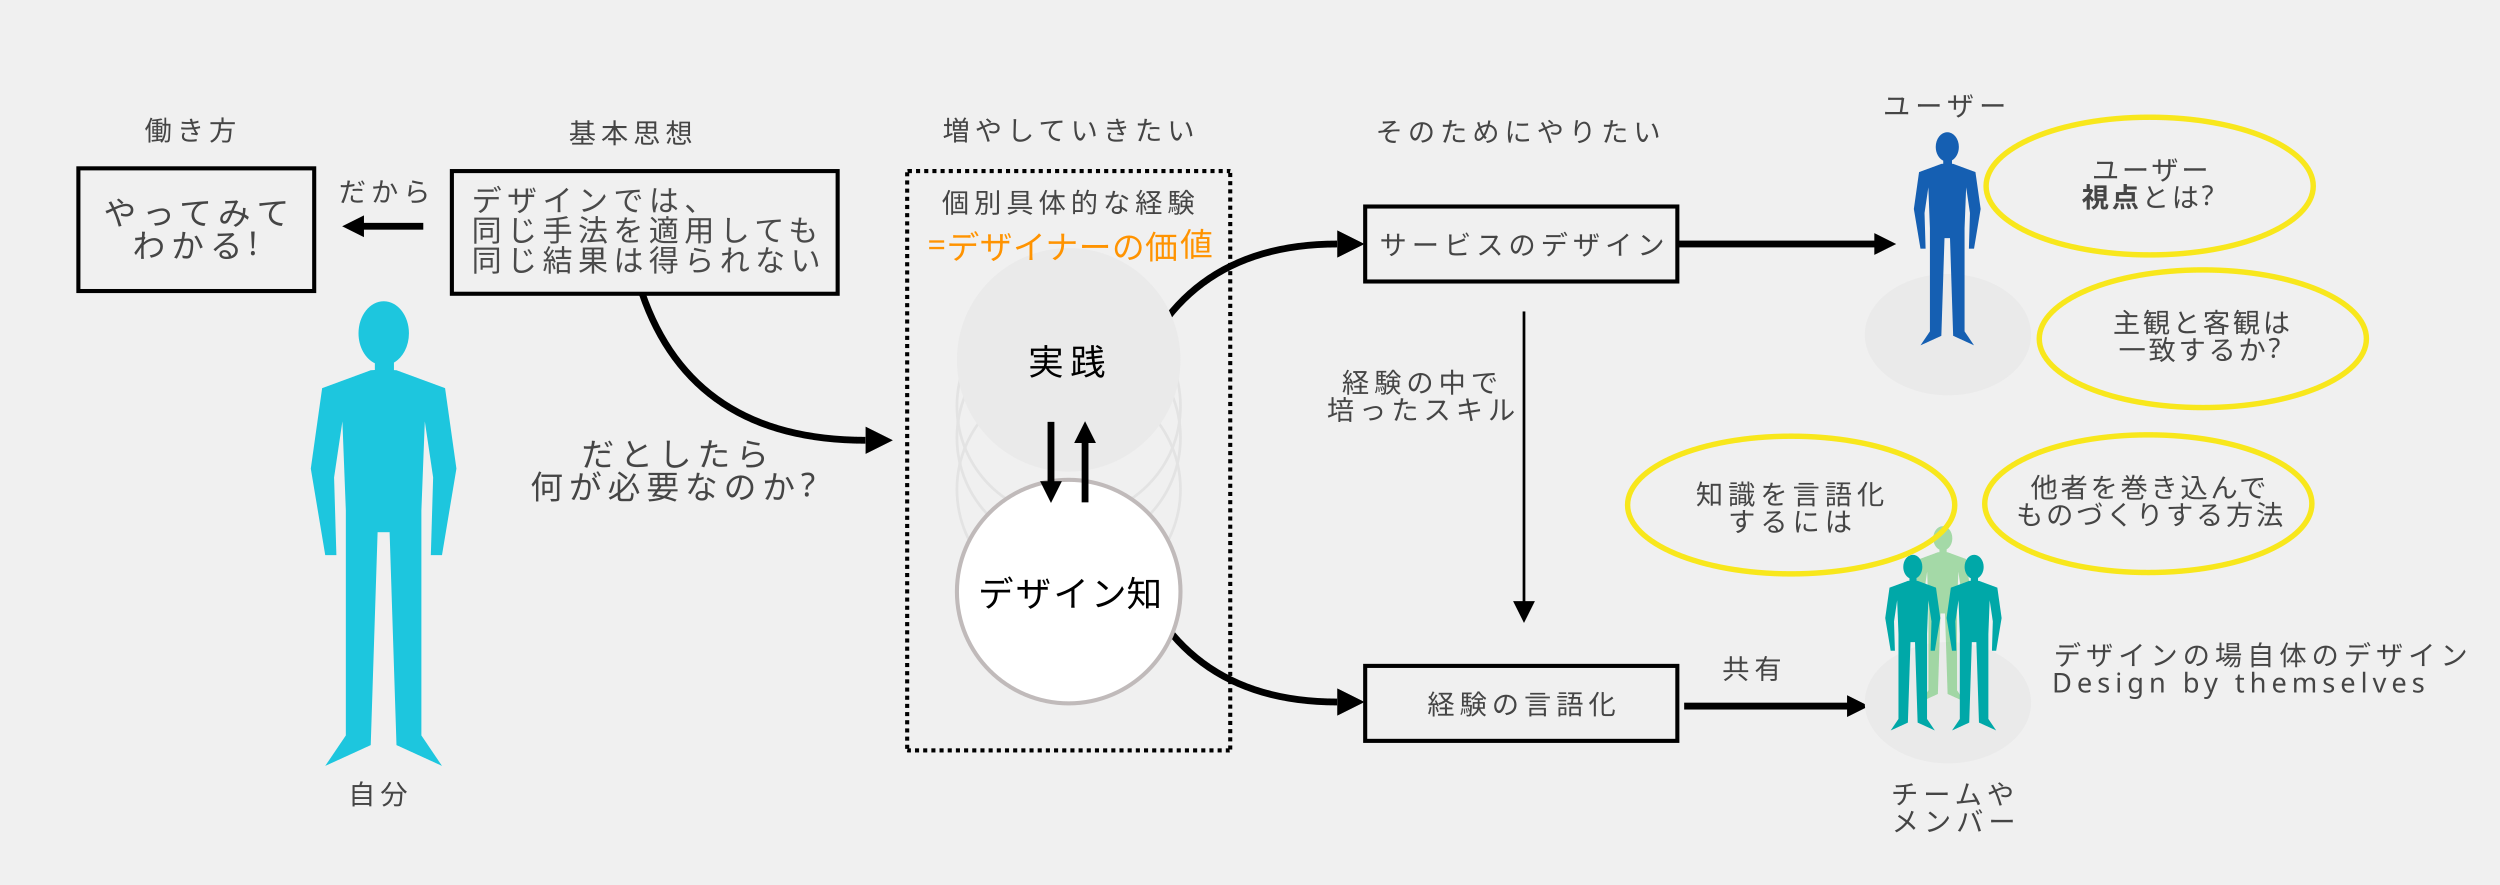
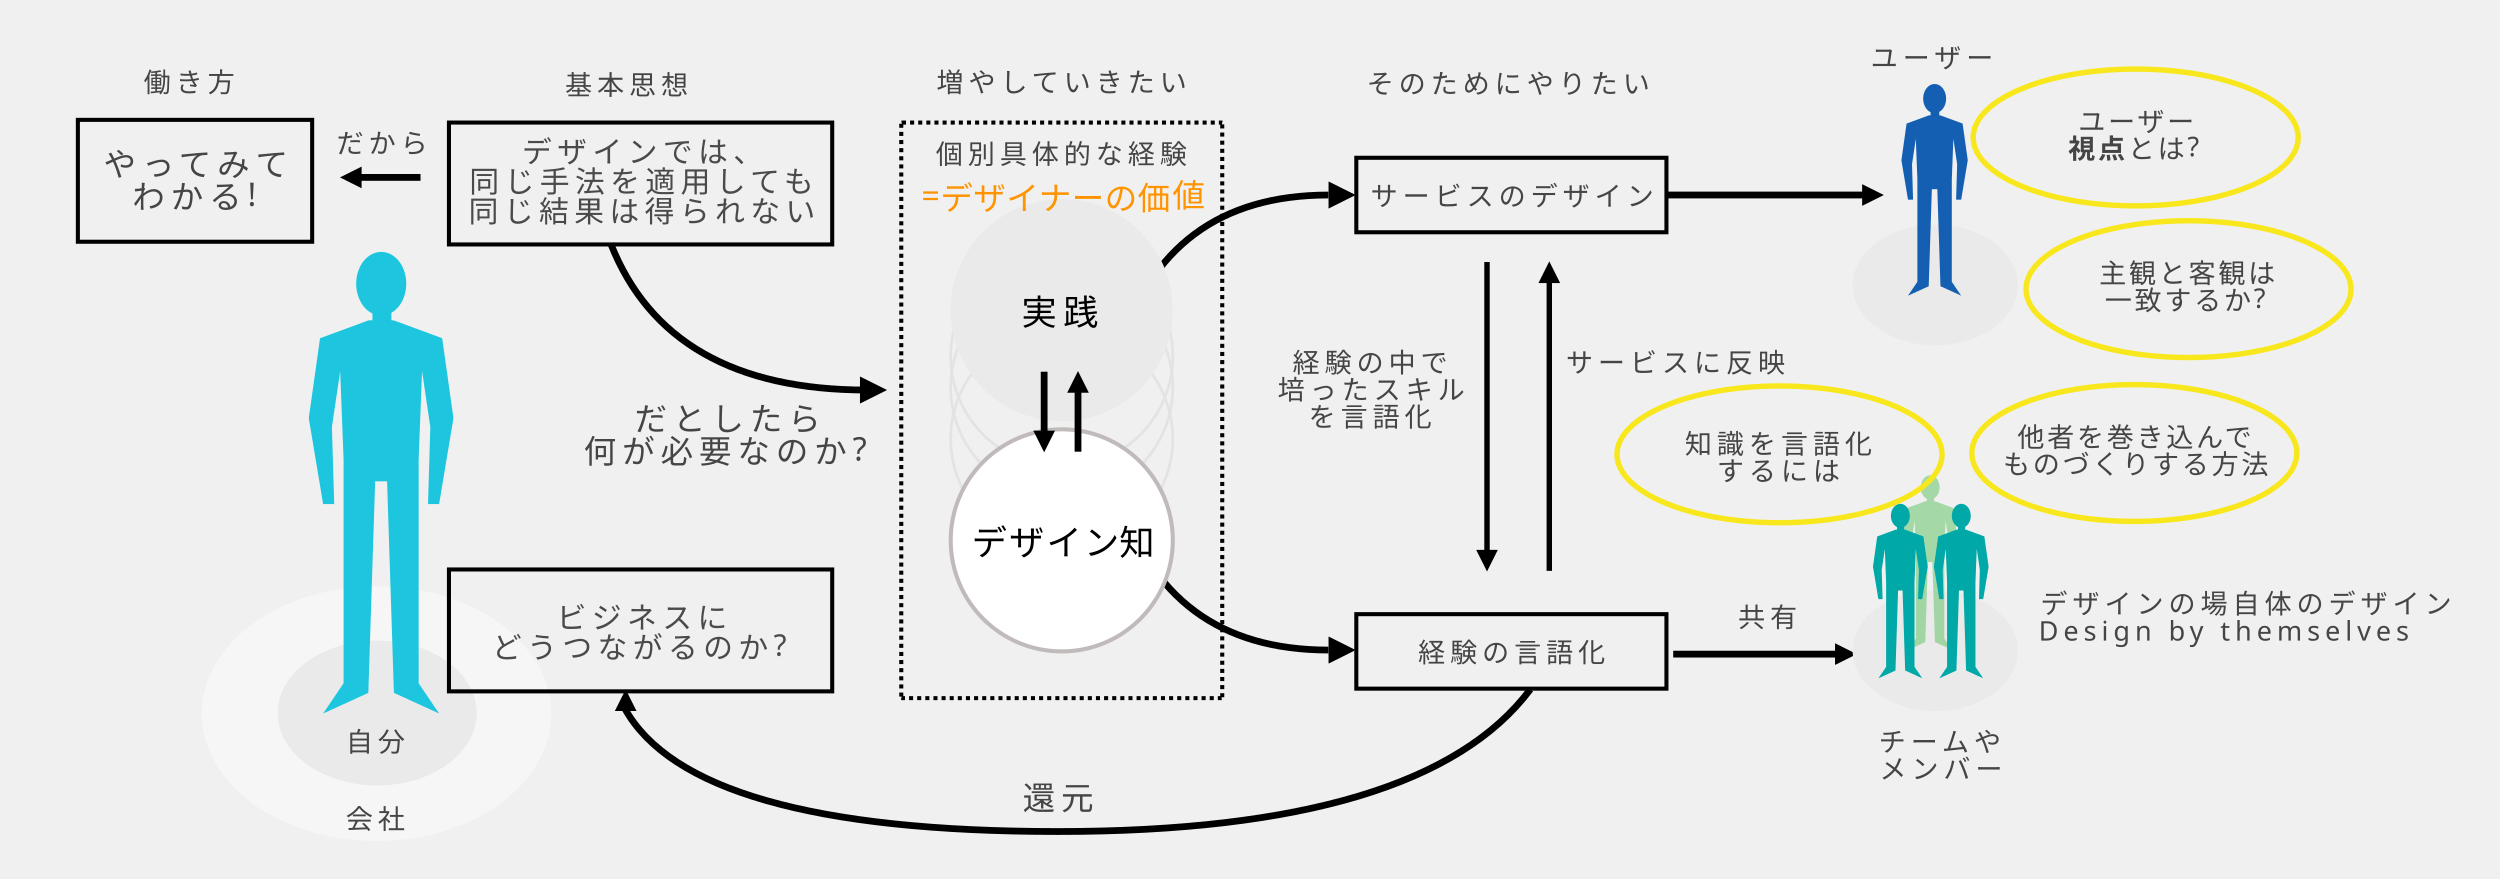
- <svg xmlns="http://www.w3.org/2000/svg" xmlns:xlink="http://www.w3.org/1999/xlink" width="1834px" height="649px" viewBox="0 0 1834 649" version="1.1">
+ <svg xmlns="http://www.w3.org/2000/svg" xmlns:xlink="http://www.w3.org/1999/xlink" width="1846px" height="649px" viewBox="0 0 1846 649" version="1.1">
  <defs>
-     <path d="M666,124 L902,124 C903.105,124 904,124.895 904,126 L904,550 C904,551.105 903.105,552 902,552 L666,552 C664.895,552 664,551.105 664,550 L664,126 C664,124.895 664.895,124 666,124 Z" id="path-1" />
+     <path d="M666,89 L902,89 C903.105,89 904,89.895 904,91 L904,515 C904,516.105 903.105,517 902,517 L666,517 C664.895,517 664,516.105 664,515 L664,91 C664,89.895 664.895,89 666,89 Z" id="path-1" />
    <mask id="mask-2" maskContentUnits="userSpaceOnUse" maskUnits="objectBoundingBox" x="0" y="0" width="240" height="428" fill="white">
      <use xlink:href="#path-1" />
    </mask>
  </defs>
  <g id="Page-1" stroke="none" stroke-width="1" fill="none" fill-rule="evenodd">
-     <path d="M289,271.491 L290.864,271.605 L326.505,284.747 L334.83,343.756 L324.243,407.226 L316.055,407.226 L317.745,350.247 L311.649,309.111 L309.125,374.517 L309.125,539.509 L324.243,561.861 L290.864,546.609 L285.817,390.415 L281.83,390.415 L277.013,390.415 L271.965,546.609 L238.587,561.861 L253.704,539.509 L253.704,374.517 L251.181,309.111 L245.085,350.247 L246.775,407.226 L238.587,407.226 L228,343.756 L236.324,284.747 L271.965,271.605 L275,271.419 L275,266.509 C267.989,263.166 263,254.573 263,244.5 C263,231.521 271.283,221 281.5,221 C291.717,221 300,231.521 300,244.5 C300,254.087 295.48,262.334 289,265.989 L289,271.491 Z" id="Combined-Shape" fill="#1DC6DE" />
-     <rect id="Rectangle-2" stroke="#000000" stroke-width="3" x="57.5" y="123.5" width="173" height="90" />
-     <rect id="Rectangle-2-Copy" stroke="#000000" stroke-width="3" x="331.5" y="125.5" width="283" height="90" />
-     <rect id="Rectangle-2-Copy-3" stroke="#000000" stroke-width="3" x="1001.5" y="151.5" width="229" height="55" />
-     <rect id="Rectangle-2-Copy-4" stroke="#000000" stroke-width="3" x="1001.5" y="488.5" width="229" height="55" />
+     <ellipse id="Oval-3-Copy-6" fill="#F6F6F6" cx="278" cy="527" rx="129" ry="94" />
+     <ellipse id="Oval-3-Copy-6" fill="#EAEAEA" cx="278.5" cy="526.5" rx="73.5" ry="53.5" />
+     <path d="M289,236.491 L290.864,236.605 L326.505,249.747 L334.83,308.756 L324.243,372.226 L316.055,372.226 L317.745,315.247 L311.649,274.111 L309.125,339.517 L309.125,504.509 L324.243,526.861 L290.864,511.609 L285.817,355.415 L281.83,355.415 L277.013,355.415 L271.965,511.609 L238.587,526.861 L253.704,504.509 L253.704,339.517 L251.181,274.111 L245.085,315.247 L246.775,372.226 L238.587,372.226 L228,308.756 L236.324,249.747 L271.965,236.605 L275,236.419 L275,231.509 C267.989,228.166 263,219.573 263,209.5 C263,196.521 271.283,186 281.5,186 C291.717,186 300,196.521 300,209.5 C300,219.087 295.48,227.334 289,230.989 L289,236.491 Z" id="Combined-Shape" fill="#1DC6DE" />
+     <rect id="Rectangle-2" stroke="#000000" stroke-width="3" x="57.5" y="88.5" width="173" height="90" />
+     <rect id="Rectangle-2-Copy" stroke="#000000" stroke-width="3" x="331.5" y="90.5" width="283" height="90" />
+     <rect id="Rectangle-2-Copy-5" stroke="#000000" stroke-width="3" x="331.5" y="420.5" width="283" height="90" />
+     <rect id="Rectangle-2-Copy-3" stroke="#000000" stroke-width="3" x="1001.5" y="116.5" width="229" height="55" />
+     <rect id="Rectangle-2-Copy-4" stroke="#000000" stroke-width="3" x="1001.5" y="453.5" width="229" height="55" />
    <use id="Rectangle-2-Copy-2" stroke="#000000" mask="url(#mask-2)" stroke-width="6" stroke-dasharray="3" xlink:href="#path-1" />
    <text id="デザインでは、-同じ手法を適用しても-同" font-family="HiraginoSans-W6, Hiragino Sans" font-size="22" font-weight="500" letter-spacing="4" fill="#4A4A4A">
-       <tspan x="346" y="155">デザインでは、</tspan>
-       <tspan x="346" y="177">同じ手法を適用しても</tspan>
-       <tspan x="346" y="199">同じ結果は得られない</tspan>
+       <tspan x="385.44" y="120">デザインでは、</tspan>
+       <tspan x="346.55" y="142">同じ手法を適用しても</tspan>
+       <tspan x="346" y="164">同じ結果は得られない</tspan>
+     </text>
+     <text id="ビジネスに-どうつながるのか?" font-family="HiraginoSans-W6, Hiragino Sans" font-size="22" font-weight="500" letter-spacing="4" fill="#4A4A4A">
+       <tspan x="411" y="464">ビジネスに</tspan>
+       <tspan x="363.213" y="486">どうつながるのか?</tspan>
    </text>
    <text id="やってみて-わかる!" font-family="HiraginoSans-W6, Hiragino Sans" font-size="24" font-weight="500" letter-spacing="4.364" fill="#454545">
-       <tspan x="75.931" y="165">やってみて</tspan>
-       <tspan x="97.205" y="189">わかる!</tspan>
+       <tspan x="76.431" y="130">やってみて</tspan>
+       <tspan x="97.705" y="154">わかる!</tspan>
    </text>
    <text id="基本思想" font-family="HiraginoSans-W6, Hiragino Sans" font-size="20" font-weight="500" letter-spacing="3.636" fill="#454545">
-       <tspan x="417.227" y="105">基本思想</tspan>
+       <tspan x="417.227" y="70">基本思想</tspan>
    </text>
    <text id="増やしていきたい" font-family="HiraginoSans-W6, Hiragino Sans" font-size="20" font-weight="500" letter-spacing="3.636" fill="#454545">
-       <tspan x="691.455" y="103">増やしていきたい</tspan>
+       <tspan x="691.455" y="68">増やしていきたい</tspan>
    </text>
    <text id="そのためにやりたい" font-family="HiraginoSans-W6, Hiragino Sans" font-size="20" font-weight="500" letter-spacing="3.636" fill="#454545">
-       <tspan x="1009.136" y="104">そのためにやりたい</tspan>
+       <tspan x="1009.136" y="69">そのためにやりたい</tspan>
    </text>
    <text id="個別具体的な経験" font-family="HiraginoSans-W6, Hiragino Sans" font-size="20" font-weight="500" letter-spacing="3.636" fill="#454545">
-       <tspan x="690.955" y="156">個別具体的な経験</tspan>
+       <tspan x="690.955" y="121">個別具体的な経験</tspan>
    </text>
    <text id="働き方" font-family="HiraginoSans-W6, Hiragino Sans" font-size="20" font-weight="500" letter-spacing="3.636" fill="#454545">
-       <tspan x="106.045" y="103">働き方</tspan>
+       <tspan x="106.045" y="68">働き方</tspan>
    </text>
-     <path d="M471,215 C495.625,287 550.292,323 635,323" id="Path-3" stroke="#000000" stroke-width="5" />
-     <polygon id="Triangle" fill="#000000" transform="translate(645, 323) rotate(90) translate(-645, -323) " points="645 313 655 333 635 333" />
-     <g id="Group-2" transform="translate(826, 169)">
+     <path d="M451,180 C479.379,252 542.379,288 640,288" id="Path-3" stroke="#000000" stroke-width="5" />
+     <polygon id="Triangle" fill="#000000" transform="translate(645, 288) rotate(90) translate(-645, -288) " points="645 278 655 298 635 298" />
+     <g id="Group-2" transform="translate(826, 134)">
      <path d="M0,10 C23.274,86.667 74.94,125 155,125" id="Path-3-Copy" stroke="#000000" stroke-width="5" transform="translate(77.5, 67.5) scale(1, -1) translate(-77.5, -67.5) " />
      <polygon id="Triangle-Copy-2" fill="#000000" transform="translate(165, 10) rotate(90) translate(-165, -10) " points="165 0 175 20 155 20" />
    </g>
-     <g id="Group-2-Copy" transform="translate(913.5, 462.5) scale(1, -1) translate(-913.5, -462.5) translate(826, 400)">
+     <g id="Group-2-Copy" transform="translate(913.5, 427.5) scale(1, -1) translate(-913.5, -427.5) translate(826, 365)">
      <path d="M0,10 C23.274,86.667 74.94,125 155,125" id="Path-3-Copy" stroke="#000000" stroke-width="5" transform="translate(77.5, 67.5) scale(1, -1) translate(-77.5, -67.5) " />
      <polygon id="Triangle-Copy-2" fill="#000000" transform="translate(165, 10) rotate(90) translate(-165, -10) " points="165 0 175 20 155 20" />
    </g>
+     <g id="Group-2-Copy-2" transform="translate(795.5, 561.5) scale(-1, -1) translate(-795.5, -561.5) translate(461, 509)" stroke="#000000" stroke-width="5">
+       <path d="M0,0 C52.372,70 168.636,105 348.792,105 C528.947,105 635.641,74.578 668.873,13.734" id="Path-3-Copy" transform="translate(334.4368, 52.5) scale(1, -1) translate(-334.4368, -52.5) " />
+     </g>
+     <polygon id="Triangle-Copy" fill="#000000" points="462 509 470 525 454 525" />
    <text id="だとしたら-何が必要なのか?" font-family="HiraginoSans-W4, Hiragino Sans" font-size="24" font-weight="normal" letter-spacing="4.364" fill="#454545">
-       <tspan x="426.591" y="342">だとしたら</tspan>
-       <tspan x="389.037" y="366">何が必要なのか?</tspan>
+       <tspan x="468.591" y="318">だとしたら</tspan>
+       <tspan x="431.037" y="342">何が必要なのか?</tspan>
    </text>
-     <circle id="Oval-2-Copy-2" stroke="#E3E3E3" stroke-width="2" cx="784" cy="298" r="82" />
-     <circle id="Oval-2-Copy-3" stroke="#E3E3E3" stroke-width="2" cx="784" cy="321" r="82" />
-     <circle id="Oval-2-Copy-5" stroke="#E3E3E3" stroke-width="2" cx="784" cy="359" r="82" />
-     <circle id="Oval-2" fill="#EAEAEA" cx="784" cy="264" r="82" />
+     <text id="還元" font-family="HiraginoSans-W4, Hiragino Sans" font-size="24" font-weight="normal" letter-spacing="4.364" fill="#454545">
+       <tspan x="755.136" y="598">還元</tspan>
+     </text>
+     <circle id="Oval-2-Copy-2" stroke="#E3E3E3" stroke-width="2" cx="784" cy="263" r="82" />
+     <circle id="Oval-2-Copy-3" stroke="#E3E3E3" stroke-width="2" cx="784" cy="286" r="82" />
+     <circle id="Oval-2-Copy-5" stroke="#E3E3E3" stroke-width="2" cx="784" cy="324" r="82" />
+     <circle id="Oval-2" fill="#EAEAEA" cx="784" cy="229" r="82" />
    <text id="実践" font-family="HiraginoSans-W4, Hiragino Sans" font-size="26" font-weight="normal" letter-spacing="4.727" fill="#000000">
-       <tspan x="754.273" y="275">実践</tspan>
+       <tspan x="754.273" y="240">実践</tspan>
    </text>
-     <circle id="Oval-2-Copy" stroke="#C0BABA" stroke-width="3" fill="#FFFFFF" cx="784" cy="434" r="82" />
+     <circle id="Oval-2-Copy" stroke="#C0BABA" stroke-width="3" fill="#FFFFFF" cx="784" cy="399" r="82" />
    <text id="デザイン知" font-family="HiraginoSans-W4, Hiragino Sans" font-size="26" font-weight="normal" letter-spacing="1.63" fill="#000000">
-       <tspan x="717.52" y="445">デザイン</tspan>
-       <tspan x="826.48" y="445">知</tspan>
+       <tspan x="717.52" y="410">デザイン</tspan>
+       <tspan x="826.48" y="410">知</tspan>
    </text>
-     <g id="Group" transform="translate(788, 309)">
+     <g id="Group" transform="translate(788, 274)">
      <path d="M8,8 L8,59.522" id="Path-4-Copy" stroke="#000000" stroke-width="5" />
      <polygon id="Triangle-Copy" fill="#000000" points="8 0 16 16 0 16" />
    </g>
-     <g id="Group-Copy" transform="translate(771, 339) scale(1, -1) translate(-771, -339) translate(763, 309)">
+     <g id="Group-Copy" transform="translate(771, 304) scale(1, -1) translate(-771, -304) translate(763, 274)">
      <path d="M8,8 L8,59.522" id="Path-4-Copy" stroke="#000000" stroke-width="5" />
      <polygon id="Triangle-Copy" fill="#000000" points="8 0 16 16 0 16" />
    </g>
-     <g id="Group-Copy-5" transform="translate(1118, 342.5) scale(1, -1) translate(-1118, -342.5) translate(1110, 228)">
-       <path d="M8,14.401 L8,228.522" id="Path-4-Copy" stroke="#000000" stroke-width="2" />
+     <g id="Group-Copy-5" transform="translate(1098, 307.5) scale(1, -1) translate(-1098, -307.5) translate(1090, 193)">
+       <path d="M8,14.401 L8,228.522" id="Path-4-Copy" stroke="#000000" stroke-width="4" />
      <polygon id="Triangle-Copy" fill="#000000" points="8 0 16 16 0 16" />
    </g>
-     <g id="Group-Copy-2" transform="translate(281, 166) scale(1, -1) rotate(-90) translate(-281, -166) translate(273, 136)">
+     <g id="Group-Copy-5" transform="translate(1136, 193)">
+       <path d="M8,14.401 L8,228.522" id="Path-4-Copy" stroke="#000000" stroke-width="4" />
+       <polygon id="Triangle-Copy" fill="#000000" points="8 0 16 16 0 16" />
+     </g>
+     <g id="Group-Copy-2" transform="translate(281, 131) scale(1, -1) rotate(-90) translate(-281, -131) translate(273, 101)">
      <path d="M8,8 L8,59.522" id="Path-4-Copy" stroke="#000000" stroke-width="5" />
      <polygon id="Triangle-Copy" fill="#000000" points="8 0 16 16 0 16" />
    </g>
-     <g id="Group-Copy-3" transform="translate(1303, 518) rotate(90) translate(-1303, -518) translate(1295, 450)">
+     <g id="Group-Copy-3" transform="translate(1303, 483) rotate(90) translate(-1303, -483) translate(1295, 415)">
      <path d="M8,8 L8,135.501" id="Path-4-Copy" stroke="#000000" stroke-width="5" />
      <polygon id="Triangle-Copy" fill="#000000" points="8 0 16 16 0 16" />
    </g>
-     <g id="Group-Copy-4" transform="translate(1311, 179) rotate(90) translate(-1311, -179) translate(1303, 99)">
+     <g id="Group-Copy-4" transform="translate(1311, 144) rotate(90) translate(-1311, -144) translate(1303, 64)">
      <path d="M8,8 L8,159.521" id="Path-4-Copy" stroke="#000000" stroke-width="5" />
      <polygon id="Triangle-Copy" fill="#000000" points="8 0 16 16 0 16" />
    </g>
    <text id="だから" font-family="HiraginoSans-W4, Hiragino Sans" font-size="20" font-weight="normal" letter-spacing="3.636" fill="#454545">
-       <tspan x="248.545" y="148">だから</tspan>
+       <tspan x="248.545" y="113">だから</tspan>
    </text>
-     <ellipse id="Oval-3" fill="#EAEAEA" cx="1429" cy="245.5" rx="61" ry="44.5" />
-     <ellipse id="Oval-3-Copy-4" fill="#EAEAEA" cx="1429" cy="515.5" rx="61" ry="44.5" />
+     <ellipse id="Oval-3" fill="#EAEAEA" cx="1429" cy="210.5" rx="61" ry="44.5" />
+     <ellipse id="Oval-3-Copy-4" fill="#EAEAEA" cx="1429" cy="480.5" rx="61" ry="44.5" />
    <text id="サービスのデザイン" font-family="HiraginoSans-W6, Hiragino Sans" font-size="20" font-weight="500" letter-spacing="3.636" fill="#454545">
-       <tspan x="1012.036" y="187">サービスのデザイン</tspan>
+       <tspan x="1012.036" y="152">サービスのデザイン</tspan>
    </text>
    <text id="経験の言語化" font-family="HiraginoSans-W6, Hiragino Sans" font-size="20" font-weight="500" letter-spacing="3.636" fill="#454545">
-       <tspan x="1047.091" y="524">経験の言語化</tspan>
+       <tspan x="1047.091" y="489">経験の言語化</tspan>
    </text>
    <text id="=デザイナーの価値" font-family="HiraginoSans-W6, Hiragino Sans" font-size="24" font-weight="500" letter-spacing="0.36" fill="#FF9300">
-       <tspan x="680.3" y="188">=デザイナーの価</tspan>
-       <tspan x="865.7" y="188">値</tspan>
+       <tspan x="680.3" y="153">=デザイナーの価</tspan>
+       <tspan x="865.7" y="153">値</tspan>
    </text>
-     <g id="Group-4" transform="translate(1381, 67)">
+     <g id="Group-4" transform="translate(1381, 32)">
      <path d="M50.979,53.159 L51.834,53.211 L68.182,59.239 L72,86.305 L67.144,115.417 L63.388,115.417 L64.164,89.283 L61.367,70.414 L60.21,100.414 L60.21,176.092 L67.144,186.344 L51.834,179.349 L49.519,107.706 L47.69,107.706 L45.481,107.706 L43.166,179.349 L27.856,186.344 L34.79,176.092 L34.79,100.414 L33.633,70.414 L30.836,89.283 L31.612,115.417 L27.856,115.417 L23,86.305 L26.818,59.239 L43.166,53.211 L44.558,53.126 L44.558,50.874 C41.342,49.34 39.054,45.399 39.054,40.779 C39.054,34.826 42.853,30 47.539,30 C52.225,30 56.025,34.826 56.025,40.779 C56.025,45.176 53.952,48.959 50.979,50.635 L50.979,53.159 Z" id="Combined-Shape" fill="#155FB2" />
      <text id="ユーザー" font-family="HiraginoSans-W4, Hiragino Sans" font-size="20" font-weight="normal" letter-spacing="3.636" fill="#454545">
        <tspan x="0.327" y="18">ユーザー</tspan>
      </text>
    </g>
    <text id="チームや-メンバー" font-family="HiraginoSans-W4, Hiragino Sans" font-size="20" font-weight="normal" letter-spacing="3.636" fill="#454545">
-       <tspan x="1387.227" y="590">チームや</tspan>
-       <tspan x="1387.727" y="610">メンバー</tspan>
+       <tspan x="1387.227" y="555">チームや</tspan>
+       <tspan x="1387.727" y="575">メンバー</tspan>
    </text>
    <text id="自分" font-family="HiraginoSans-W4, Hiragino Sans" font-size="20" font-weight="normal" letter-spacing="3.636" fill="#454545">
-       <tspan x="255.364" y="590">自分</tspan>
+       <tspan x="255.364" y="555">自分</tspan>
    </text>
-     <g id="Group-3" transform="translate(1383, 386)">
+     <text id="会社" font-family="HiraginoSans-W4, Hiragino Sans" font-size="20" font-weight="normal" letter-spacing="3.636" fill="#454545">
+       <tspan x="255.364" y="612">会社</tspan>
+     </text>
+     <g id="Group-3" transform="translate(1383, 351)">
      <path d="M45.061,19.088 L45.766,19.131 L59.239,24.099 L62.386,46.407 L58.384,70.402 L55.289,70.402 L55.928,48.861 L53.623,33.31 L52.669,58.036 L52.669,120.411 L58.384,128.861 L45.766,123.095 L43.857,64.046 L42.35,64.046 L40.529,64.046 L38.621,123.095 L26.002,128.861 L31.717,120.411 L31.717,58.036 L30.763,33.31 L28.459,48.861 L29.098,70.402 L26.002,70.402 L22,46.407 L25.147,24.099 L38.621,19.131 L39.768,19.061 L39.768,17.204 C37.118,15.941 35.232,12.692 35.232,8.884 C35.232,3.978 38.363,0 42.225,0 C46.088,0 49.219,3.978 49.219,8.884 C49.219,12.508 47.511,15.626 45.061,17.008 L45.061,19.088 Z" id="Combined-Shape-Copy-2" fill-opacity="0.5" fill="#59C25F" />
      <path d="M68.061,40.088 L68.766,40.131 L82.239,45.099 L85.386,67.407 L81.384,91.402 L78.289,91.402 L78.928,69.861 L76.623,54.31 L75.669,79.036 L75.669,141.411 L81.384,149.861 L68.766,144.095 L66.857,85.046 L65.35,85.046 L63.529,85.046 L61.621,144.095 L49.002,149.861 L54.717,141.411 L54.717,79.036 L53.763,54.31 L51.459,69.861 L52.098,91.402 L49.002,91.402 L45,67.407 L48.147,45.099 L61.621,40.131 L62.768,40.061 L62.768,38.204 C60.118,36.941 58.232,33.692 58.232,29.884 C58.232,24.978 61.363,21 65.225,21 C69.088,21 72.219,24.978 72.219,29.884 C72.219,33.508 70.511,36.626 68.061,38.008 L68.061,40.088 Z" id="Combined-Shape-Copy-3" fill="#00A8A8" />
      <path d="M23.061,40.088 L23.766,40.131 L37.239,45.099 L40.386,67.407 L36.384,91.402 L33.289,91.402 L33.928,69.861 L31.623,54.31 L30.669,79.036 L30.669,141.411 L36.384,149.861 L23.766,144.095 L21.857,85.046 L20.35,85.046 L18.529,85.046 L16.621,144.095 L4.002,149.861 L9.717,141.411 L9.717,79.036 L8.763,54.31 L6.459,69.861 L7.098,91.402 L4.002,91.402 L0,67.407 L3.147,45.099 L16.621,40.131 L17.768,40.061 L17.768,38.204 C15.118,36.941 13.232,33.692 13.232,29.884 C13.232,24.978 16.363,21 20.225,21 C24.088,21 27.219,24.978 27.219,29.884 C27.219,33.508 25.511,36.626 23.061,38.008 L23.061,40.088 Z" id="Combined-Shape-Copy" fill="#00A8A8" />
    </g>
-     <ellipse id="Oval-3-Copy" stroke="#F8E71C" stroke-width="4" cx="1576" cy="369.5" rx="120" ry="50.5" />
-     <ellipse id="Oval-3-Copy-5" stroke="#F8E71C" stroke-width="4" cx="1616" cy="248.5" rx="120" ry="50.5" />
-     <ellipse id="Oval-3-Copy-3" stroke="#F8E71C" stroke-width="4" cx="1577" cy="136.5" rx="120" ry="50.5" />
-     <ellipse id="Oval-3-Copy-2" stroke="#F8E71C" stroke-width="4" cx="1314" cy="370.5" rx="120" ry="50.5" />
+     <ellipse id="Oval-3-Copy" stroke="#F8E71C" stroke-width="4" cx="1576" cy="334.5" rx="120" ry="50.5" />
+     <ellipse id="Oval-3-Copy-5" stroke="#F8E71C" stroke-width="4" cx="1616" cy="213.5" rx="120" ry="50.5" />
+     <ellipse id="Oval-3-Copy-3" stroke="#F8E71C" stroke-width="4" cx="1577" cy="101.5" rx="120" ry="50.5" />
+     <ellipse id="Oval-3-Copy-2" stroke="#F8E71C" stroke-width="4" cx="1314" cy="335.5" rx="120" ry="50.5" />
    <text id="知識を言語化-するには" font-family="HiraginoSans-W4, Hiragino Sans" font-size="20" font-weight="normal" letter-spacing="3.636" fill="#454545">
-       <tspan x="1244.091" y="370">知識を言語化</tspan>
-       <tspan x="1267.727" y="390">するには</tspan>
+       <tspan x="1244.091" y="335">知識を言語化</tspan>
+       <tspan x="1267.727" y="355">するには</tspan>
    </text>
    <text id="他者を巻き込んで-ものづくりする方法" font-family="HiraginoSans-W4, Hiragino Sans" font-size="20" font-weight="normal" letter-spacing="2" fill="#454545">
-       <tspan x="1489.6" y="365">他者を巻き込んで</tspan>
-       <tspan x="1479" y="385">ものづくりする方</tspan>
-       <tspan x="1655" y="385">法</tspan>
+       <tspan x="1489.6" y="330">他者を巻き込んで</tspan>
+       <tspan x="1479" y="350">ものづくりする方</tspan>
+       <tspan x="1655" y="350">法</tspan>
    </text>
    <text id="主観と客観は-一致するか?" font-family="HiraginoSans-W4, Hiragino Sans" font-size="20" font-weight="normal" letter-spacing="2" fill="#454545">
-       <tspan x="1550" y="244">主観と客観は</tspan>
-       <tspan x="1554.16" y="264">一致するか?</tspan>
+       <tspan x="1550" y="209">主観と客観は</tspan>
+       <tspan x="1554.16" y="229">一致するか?</tspan>
    </text>
    <text id="ユーザー-視点とは?" font-family="HiraginoSans-W4, Hiragino Sans" font-size="20" font-weight="normal" letter-spacing="2" fill="#454545">
-       <tspan x="1534.6" y="132">ユーザー</tspan>
-       <tspan x="1527.16" y="152" font-family="HiraginoSans-W7, Hiragino Sans" font-weight="bold">視点</tspan>
-       <tspan x="1571.16" y="152">とは?</tspan>
+       <tspan x="1534.6" y="97">ユーザー</tspan>
+       <tspan x="1527.16" y="117" font-family="HiraginoSans-W7, Hiragino Sans" font-weight="bold">視点</tspan>
+       <tspan x="1571.16" y="117">とは?</tspan>
    </text>
-     <text id="経験の中で-培ったスキル" font-family="HiraginoSans-W4, Hiragino Sans" font-size="20" font-weight="normal" letter-spacing="3.636" fill="#454545">
-       <tspan x="984.409" y="288">経験の中で</tspan>
-       <tspan x="973.391" y="308">培ったスキル</tspan>
+     <text id="経験の中で-培ったスキル-を言語化" font-family="HiraginoSans-W4, Hiragino Sans" font-size="20" font-weight="normal" letter-spacing="3.636" fill="#454545">
+       <tspan x="954.409" y="275">経験の中で</tspan>
+       <tspan x="943.391" y="295">培ったスキル</tspan>
+       <tspan x="966.227" y="315">を言語化</tspan>
+     </text>
+     <text id="サービスに反映" font-family="HiraginoSans-W4, Hiragino Sans" font-size="20" font-weight="normal" letter-spacing="3.636" fill="#454545">
+       <tspan x="1156.273" y="275">サービスに反映</tspan>
    </text>
    <text id="共有-copy" font-family="HiraginoSans-W4, Hiragino Sans" font-size="20" font-weight="normal" letter-spacing="3.636" fill="#454545">
-       <tspan x="1263.364" y="498">共有</tspan>
+       <tspan x="1283.364" y="463">共有</tspan>
    </text>
    <text id="デザインの場自体のデザイン-Design" font-family="HiraginoSans-W6, Hiragino Sans" font-size="20" font-weight="500" letter-spacing="3.636" fill="#454545">
-       <tspan x="1506.664" y="488">デザインの場自体のデザイン</tspan>
-       <tspan x="1505.356" y="508">Design by themselves</tspan>
+       <tspan x="1506.664" y="453">デザインの場自体のデザイン</tspan>
+       <tspan x="1505.356" y="473">Design by themselves</tspan>
    </text>
  </g>
</svg>
